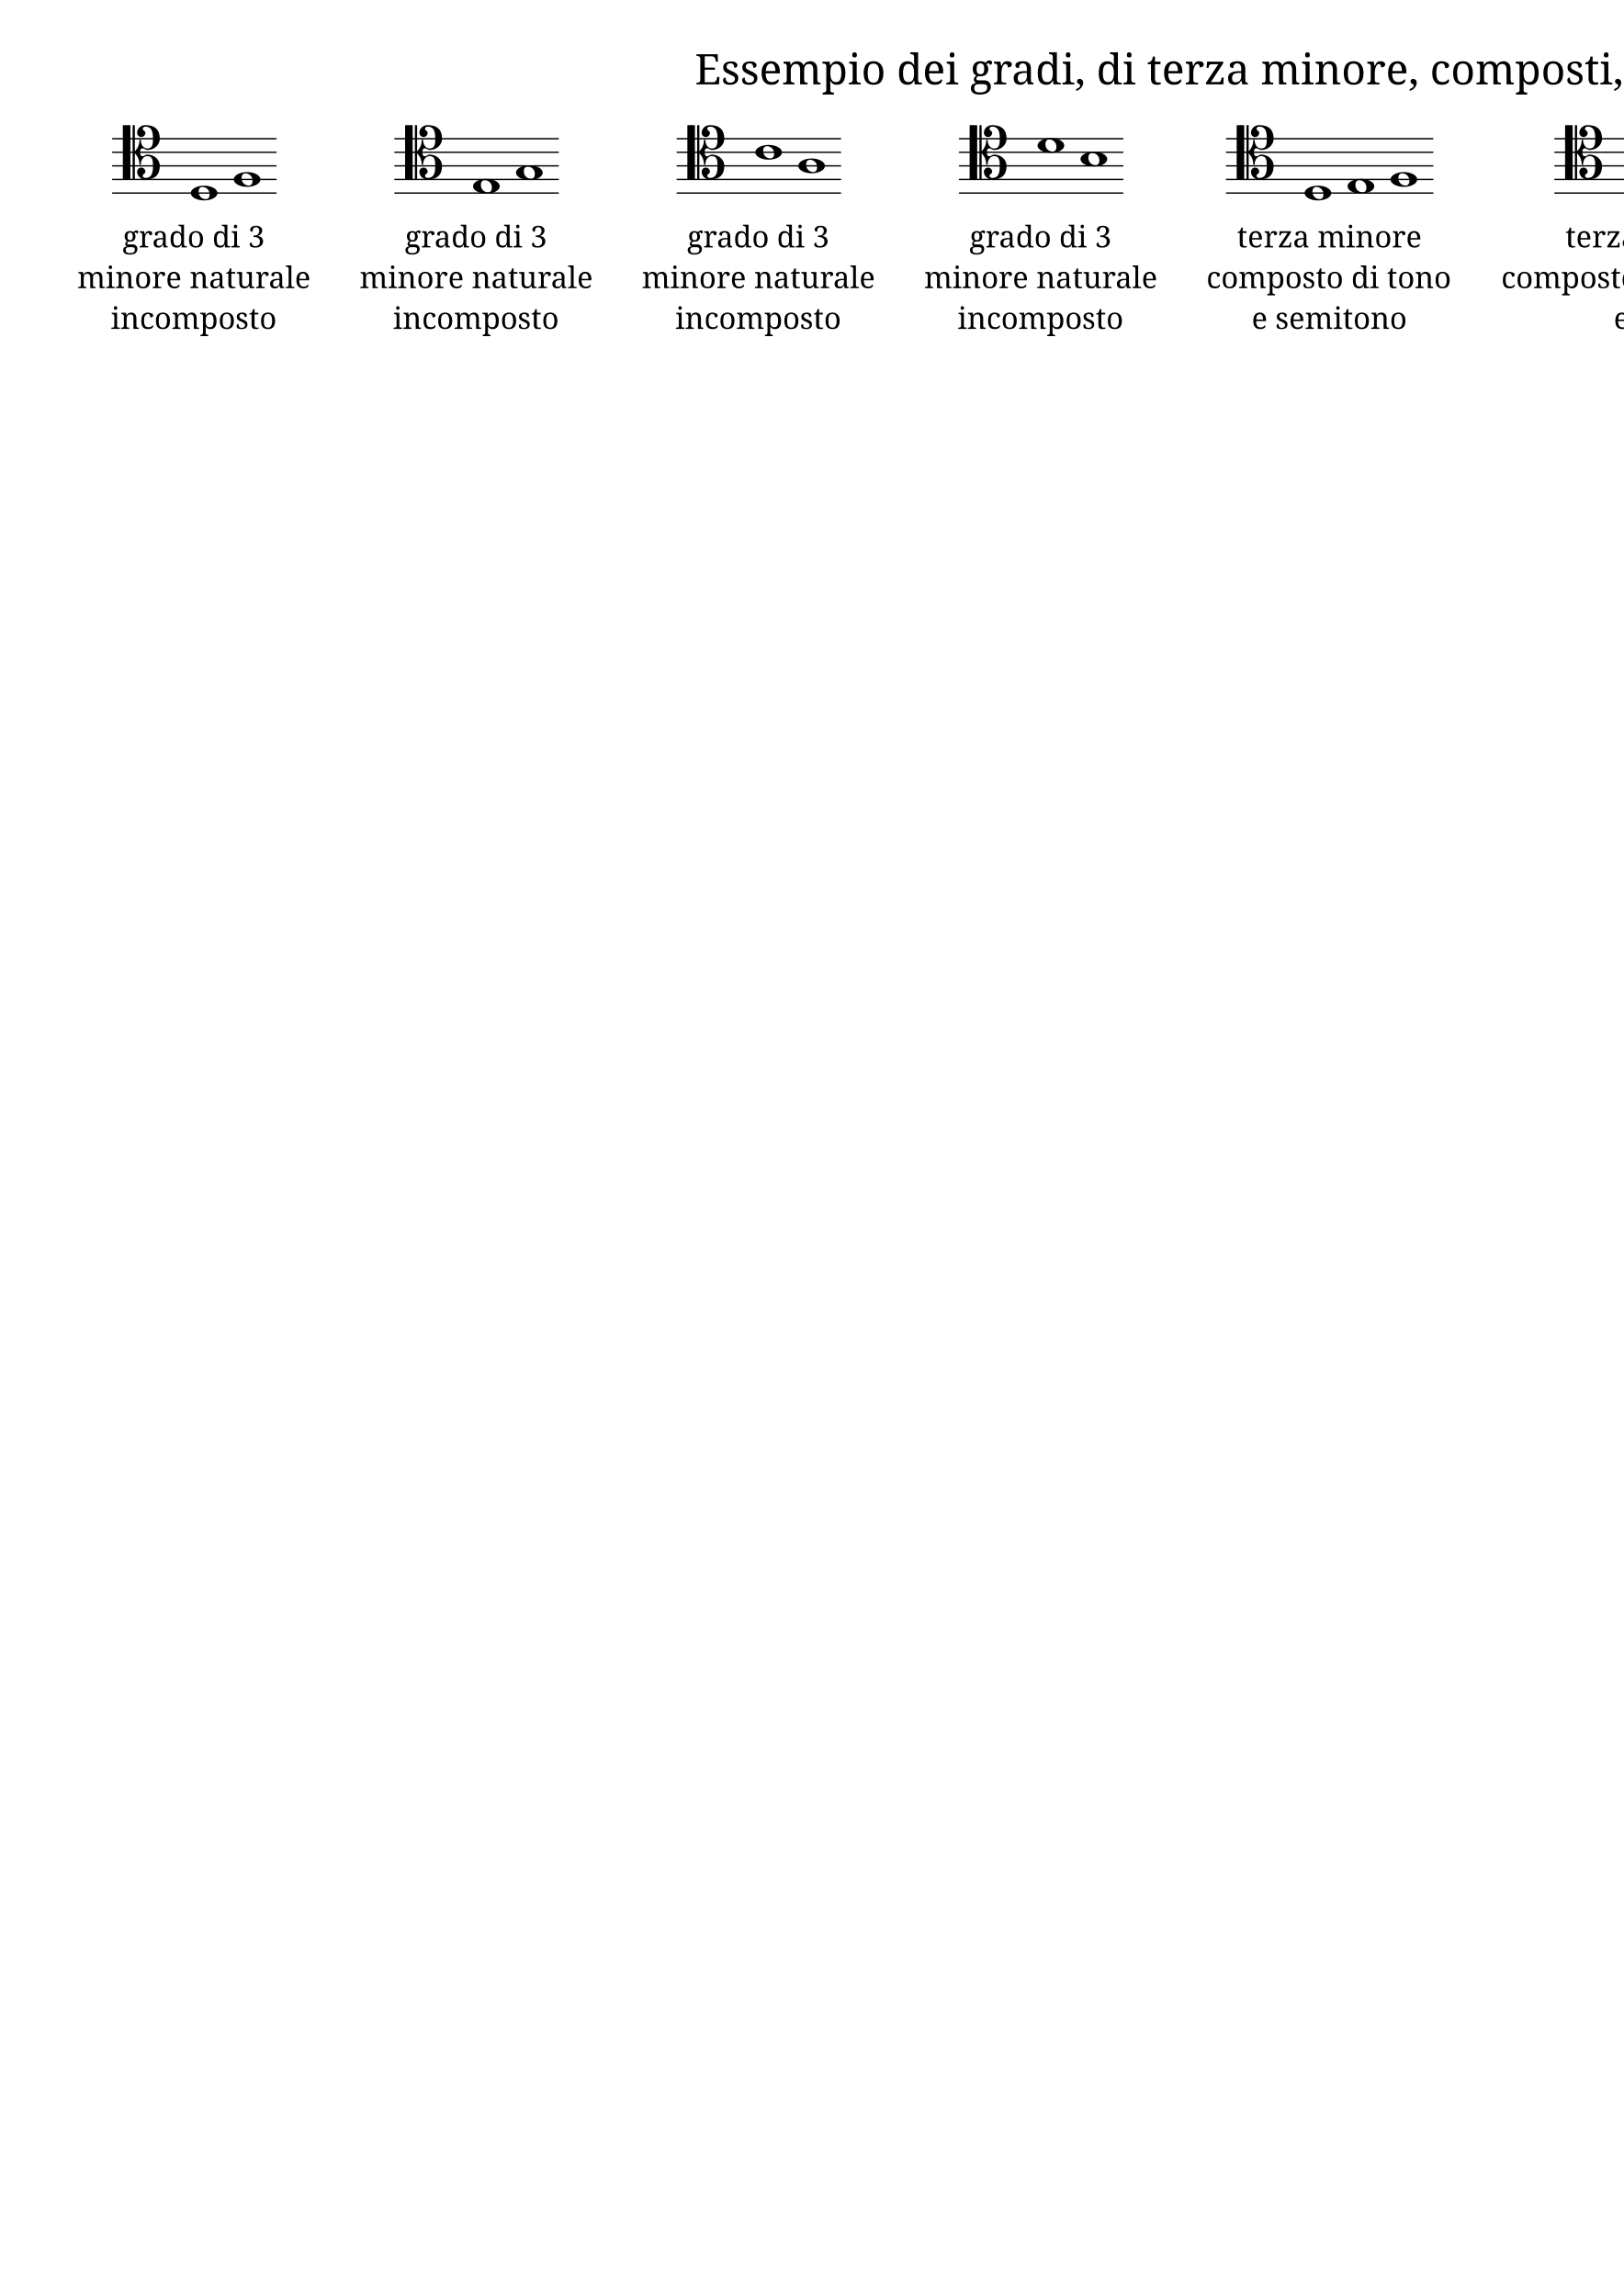
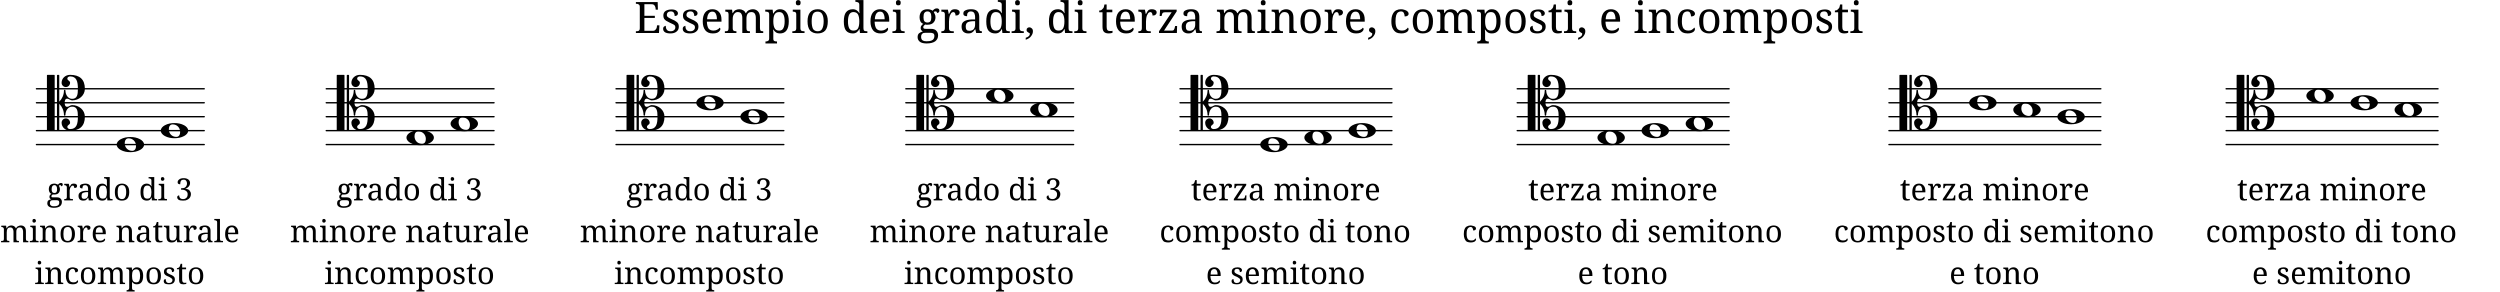
- <svg xmlns="http://www.w3.org/2000/svg" xmlns:xlink="http://www.w3.org/1999/xlink" version="1.2" width="210.00mm" height="297.00mm" viewBox="0 0 119.502 169.009">
+ <svg xmlns="http://www.w3.org/2000/svg" xmlns:xlink="http://www.w3.org/1999/xlink" version="1.2" width="314.88mm" height="36.71mm" viewBox="0 -2.365 179.182 20.893">
  <style type="text/css">

tspan { white-space: pre; }

</style>
-   <g transform="translate(51.1341, 6.21)">
+   <g transform="translate(45.4436, -0)">
    <text font-family="serif" font-size="3.111" text-anchor="start" fill="currentColor">
      <tspan>Essempio dei gradi, di terza minore, composti, e incomposti</tspan>
    </text>
  </g>
-   <g transform="translate(8.2406, 14.21)">
-     <line stroke-linejoin="round" stroke-linecap="round" stroke-width="0.1" stroke="currentColor" x1="0.05" y1="0" x2="12.074" y2="0" />
-   </g>
-   <g transform="translate(8.2406, 13.21)">
-     <line stroke-linejoin="round" stroke-linecap="round" stroke-width="0.1" stroke="currentColor" x1="0.05" y1="0" x2="12.074" y2="0" />
-   </g>
-   <g transform="translate(8.2406, 12.21)">
-     <line stroke-linejoin="round" stroke-linecap="round" stroke-width="0.1" stroke="currentColor" x1="0.05" y1="0" x2="12.074" y2="0" />
-   </g>
-   <g transform="translate(8.2406, 11.21)">
-     <line stroke-linejoin="round" stroke-linecap="round" stroke-width="0.1" stroke="currentColor" x1="0.05" y1="0" x2="12.074" y2="0" />
-   </g>
-   <g transform="translate(8.2406, 10.21)">
+   <g transform="translate(2.55, 8)">
+     <line stroke-linejoin="round" stroke-linecap="round" stroke-width="0.1" stroke="currentColor" x1="0.05" y1="0" x2="12.074" y2="0" />
+   </g>
+   <g transform="translate(2.55, 7)">
+     <line stroke-linejoin="round" stroke-linecap="round" stroke-width="0.1" stroke="currentColor" x1="0.05" y1="0" x2="12.074" y2="0" />
+   </g>
+   <g transform="translate(2.55, 6)">
+     <line stroke-linejoin="round" stroke-linecap="round" stroke-width="0.1" stroke="currentColor" x1="0.05" y1="0" x2="12.074" y2="0" />
+   </g>
+   <g transform="translate(2.55, 5)">
+     <line stroke-linejoin="round" stroke-linecap="round" stroke-width="0.1" stroke="currentColor" x1="0.05" y1="0" x2="12.074" y2="0" />
+   </g>
+   <g transform="translate(2.55, 4)">
    <line stroke-linejoin="round" stroke-linecap="round" stroke-width="0.1" stroke="currentColor" x1="0.05" y1="0" x2="12.074" y2="0" />
  </g>
  <a style="color:inherit;" xlink:href="textedit:///home/johannes/common-lisp/setzkasten/lilypond-export/b1-c26-m1-c.ly:36:16:17">
-     <g transform="translate(17.2026, 13.21)">
-       <path transform="scale(0.004, -0.004)" d="M213 112c-50 0 -69 -43 -69 -88c0 -77 57 -136 134 -136c50 0 69 43 69 88c0 77 -57 136 -134 136zM491 0c0 -43 -34 -75 -72 -96c-53 -29 -114 -40 -174 -40s-120 11 -173 40c-38 21 -72 53 -72 96s34 75 72 96c53 29 113 40 173 40s121 -11 174 -40 c38 -21 72 -53 72 -96z" fill="currentColor" />
-     </g>
-   </a>
-   <g transform="translate(9.0406, 11.21)">
+     <g transform="translate(11.512, 7)">
+       <path transform="scale(0.004, -0.004)" d="M213 112c-50 0 -69 -43 -69 -88c0 -77 57 -136 134 -136c50 0 69 43 69 88c0 77 -57 136 -134 136zM491 0c0 -43 -34 -75 -72 -96c-53 -29 -114 -40 -174 -40s-120 11 -173 40c-38 21 -72 53 -72 96s34 75 72 96c53 29 113 40 173 40s121 -11 174 -40 c38 -21 72 -53 72 -96z" fill="currentColor" />
+     </g>
+   </a>
+   <g transform="translate(3.35, 5)">
    <path transform="scale(0.004, -0.004)" d="M318 0c0 -33 7 -73 45 -73c29 0 57 31 88 31c123 0 229 -89 229 -208c0 -169 -93 -250 -265 -250c-83 0 -152 61 -152 142c0 42 34 77 76 77s76 -35 76 -77c0 -39 -49 -37 -49 -76c0 -23 24 -38 49 -38c116 0 140 90 140 222c0 106 -12 180 -104 180 c-72 0 -119 -71 -119 -149c0 -9 -7 -14 -14 -14s-13 5 -13 14c0 76 -31 147 -84 200v-471c0 -6 -4 -10 -10 -10h-21c-6 0 -10 4 -10 10v980c0 6 4 10 10 10h21c6 0 10 -4 10 -10v-471c53 53 84 124 84 200c0 9 6 14 13 14s14 -5 14 -14c0 -78 47 -149 119 -149 c92 0 104 74 104 180c0 132 -24 222 -140 222c-25 0 -49 -15 -49 -38c0 -39 49 -37 49 -76c0 -42 -34 -77 -76 -77s-76 35 -76 77c0 81 69 142 152 142c172 0 265 -81 265 -250c0 -119 -106 -208 -229 -208c-31 0 -59 31 -88 31c-38 0 -45 -40 -45 -73zM129 -500h-119 c-6 0 -10 4 -10 10v980c0 6 4 10 10 10h119c6 0 10 -4 10 -10v-980c0 -6 -4 -10 -10 -10z" fill="currentColor" />
  </g>
  <a style="color:inherit;" xlink:href="textedit:///home/johannes/common-lisp/setzkasten/lilypond-export/b1-c26-m1-c.ly:35:30:31">
-     <g transform="translate(14.0406, 14.21)">
-       <path transform="scale(0.004, -0.004)" d="M213 112c-50 0 -69 -43 -69 -88c0 -77 57 -136 134 -136c50 0 69 43 69 88c0 77 -57 136 -134 136zM491 0c0 -43 -34 -75 -72 -96c-53 -29 -114 -40 -174 -40s-120 11 -173 40c-38 21 -72 53 -72 96s34 75 72 96c53 29 113 40 173 40s121 -11 174 -40 c38 -21 72 -53 72 -96z" fill="currentColor" />
-     </g>
-   </a>
-   <g transform="translate(9.0195, 18.21)">
+     <g transform="translate(8.35, 8)">
+       <path transform="scale(0.004, -0.004)" d="M213 112c-50 0 -69 -43 -69 -88c0 -77 57 -136 134 -136c50 0 69 43 69 88c0 77 -57 136 -134 136zM491 0c0 -43 -34 -75 -72 -96c-53 -29 -114 -40 -174 -40s-120 11 -173 40c-38 21 -72 53 -72 96s34 75 72 96c53 29 113 40 173 40s121 -11 174 -40 c38 -21 72 -53 72 -96z" fill="currentColor" />
+     </g>
+   </a>
+   <g transform="translate(3.329, 12)">
    <text font-family="serif" font-size="2.2" text-anchor="start" fill="currentColor">
      <tspan>grado di 3</tspan>
    </text>
  </g>
-   <g transform="translate(5.6906, 21.21)">
+   <g transform="translate(0, 15)">
    <text font-family="serif" font-size="2.2" text-anchor="start" fill="currentColor">
      <tspan>minore naturale</tspan>
    </text>
  </g>
-   <g transform="translate(8.1489, 24.21)">
+   <g transform="translate(2.4583, 18)">
    <text font-family="serif" font-size="2.2" text-anchor="start" fill="currentColor">
      <tspan>incomposto</tspan>
    </text>
  </g>
-   <g transform="translate(29.0147, 14.21)">
-     <line stroke-linejoin="round" stroke-linecap="round" stroke-width="0.1" stroke="currentColor" x1="0.05" y1="0" x2="12.074" y2="0" />
-   </g>
-   <g transform="translate(29.0147, 13.21)">
-     <line stroke-linejoin="round" stroke-linecap="round" stroke-width="0.1" stroke="currentColor" x1="0.05" y1="0" x2="12.074" y2="0" />
-   </g>
-   <g transform="translate(29.0147, 12.21)">
-     <line stroke-linejoin="round" stroke-linecap="round" stroke-width="0.1" stroke="currentColor" x1="0.05" y1="0" x2="12.074" y2="0" />
-   </g>
-   <g transform="translate(29.0147, 11.21)">
-     <line stroke-linejoin="round" stroke-linecap="round" stroke-width="0.1" stroke="currentColor" x1="0.05" y1="0" x2="12.074" y2="0" />
-   </g>
-   <g transform="translate(29.0147, 10.21)">
+   <g transform="translate(23.3241, 8)">
+     <line stroke-linejoin="round" stroke-linecap="round" stroke-width="0.1" stroke="currentColor" x1="0.05" y1="0" x2="12.074" y2="0" />
+   </g>
+   <g transform="translate(23.3241, 7)">
+     <line stroke-linejoin="round" stroke-linecap="round" stroke-width="0.1" stroke="currentColor" x1="0.05" y1="0" x2="12.074" y2="0" />
+   </g>
+   <g transform="translate(23.3241, 6)">
+     <line stroke-linejoin="round" stroke-linecap="round" stroke-width="0.1" stroke="currentColor" x1="0.05" y1="0" x2="12.074" y2="0" />
+   </g>
+   <g transform="translate(23.3241, 5)">
+     <line stroke-linejoin="round" stroke-linecap="round" stroke-width="0.1" stroke="currentColor" x1="0.05" y1="0" x2="12.074" y2="0" />
+   </g>
+   <g transform="translate(23.3241, 4)">
    <line stroke-linejoin="round" stroke-linecap="round" stroke-width="0.1" stroke="currentColor" x1="0.05" y1="0" x2="12.074" y2="0" />
  </g>
  <a style="color:inherit;" xlink:href="textedit:///home/johannes/common-lisp/setzkasten/lilypond-export/b1-c26-m1-c.ly:72:16:17">
-     <g transform="translate(37.9767, 12.71)">
-       <path transform="scale(0.004, -0.004)" d="M213 112c-50 0 -69 -43 -69 -88c0 -77 57 -136 134 -136c50 0 69 43 69 88c0 77 -57 136 -134 136zM491 0c0 -43 -34 -75 -72 -96c-53 -29 -114 -40 -174 -40s-120 11 -173 40c-38 21 -72 53 -72 96s34 75 72 96c53 29 113 40 173 40s121 -11 174 -40 c38 -21 72 -53 72 -96z" fill="currentColor" />
-     </g>
-   </a>
-   <g transform="translate(29.8147, 11.21)">
+     <g transform="translate(32.2861, 6.5)">
+       <path transform="scale(0.004, -0.004)" d="M213 112c-50 0 -69 -43 -69 -88c0 -77 57 -136 134 -136c50 0 69 43 69 88c0 77 -57 136 -134 136zM491 0c0 -43 -34 -75 -72 -96c-53 -29 -114 -40 -174 -40s-120 11 -173 40c-38 21 -72 53 -72 96s34 75 72 96c53 29 113 40 173 40s121 -11 174 -40 c38 -21 72 -53 72 -96z" fill="currentColor" />
+     </g>
+   </a>
+   <g transform="translate(24.1241, 5)">
    <path transform="scale(0.004, -0.004)" d="M318 0c0 -33 7 -73 45 -73c29 0 57 31 88 31c123 0 229 -89 229 -208c0 -169 -93 -250 -265 -250c-83 0 -152 61 -152 142c0 42 34 77 76 77s76 -35 76 -77c0 -39 -49 -37 -49 -76c0 -23 24 -38 49 -38c116 0 140 90 140 222c0 106 -12 180 -104 180 c-72 0 -119 -71 -119 -149c0 -9 -7 -14 -14 -14s-13 5 -13 14c0 76 -31 147 -84 200v-471c0 -6 -4 -10 -10 -10h-21c-6 0 -10 4 -10 10v980c0 6 4 10 10 10h21c6 0 10 -4 10 -10v-471c53 53 84 124 84 200c0 9 6 14 13 14s14 -5 14 -14c0 -78 47 -149 119 -149 c92 0 104 74 104 180c0 132 -24 222 -140 222c-25 0 -49 -15 -49 -38c0 -39 49 -37 49 -76c0 -42 -34 -77 -76 -77s-76 35 -76 77c0 81 69 142 152 142c172 0 265 -81 265 -250c0 -119 -106 -208 -229 -208c-31 0 -59 31 -88 31c-38 0 -45 -40 -45 -73zM129 -500h-119 c-6 0 -10 4 -10 10v980c0 6 4 10 10 10h119c6 0 10 -4 10 -10v-980c0 -6 -4 -10 -10 -10z" fill="currentColor" />
  </g>
  <a style="color:inherit;" xlink:href="textedit:///home/johannes/common-lisp/setzkasten/lilypond-export/b1-c26-m1-c.ly:71:30:31">
-     <g transform="translate(34.8147, 13.71)">
-       <path transform="scale(0.004, -0.004)" d="M213 112c-50 0 -69 -43 -69 -88c0 -77 57 -136 134 -136c50 0 69 43 69 88c0 77 -57 136 -134 136zM491 0c0 -43 -34 -75 -72 -96c-53 -29 -114 -40 -174 -40s-120 11 -173 40c-38 21 -72 53 -72 96s34 75 72 96c53 29 113 40 173 40s121 -11 174 -40 c38 -21 72 -53 72 -96z" fill="currentColor" />
-     </g>
-   </a>
-   <g transform="translate(29.7936, 18.21)">
+     <g transform="translate(29.1241, 7.5)">
+       <path transform="scale(0.004, -0.004)" d="M213 112c-50 0 -69 -43 -69 -88c0 -77 57 -136 134 -136c50 0 69 43 69 88c0 77 -57 136 -134 136zM491 0c0 -43 -34 -75 -72 -96c-53 -29 -114 -40 -174 -40s-120 11 -173 40c-38 21 -72 53 -72 96s34 75 72 96c53 29 113 40 173 40s121 -11 174 -40 c38 -21 72 -53 72 -96z" fill="currentColor" />
+     </g>
+   </a>
+   <g transform="translate(24.1031, 12)">
    <text font-family="serif" font-size="2.2" text-anchor="start" fill="currentColor">
      <tspan>grado di 3</tspan>
    </text>
  </g>
-   <g transform="translate(26.4646, 21.21)">
+   <g transform="translate(20.7741, 15)">
    <text font-family="serif" font-size="2.2" text-anchor="start" fill="currentColor">
      <tspan>minore naturale</tspan>
    </text>
  </g>
-   <g transform="translate(28.923, 24.21)">
+   <g transform="translate(23.2324, 18)">
    <text font-family="serif" font-size="2.2" text-anchor="start" fill="currentColor">
      <tspan>incomposto</tspan>
    </text>
  </g>
-   <g transform="translate(49.7888, 14.21)">
-     <line stroke-linejoin="round" stroke-linecap="round" stroke-width="0.1" stroke="currentColor" x1="0.05" y1="0" x2="12.074" y2="0" />
-   </g>
-   <g transform="translate(49.7888, 13.21)">
-     <line stroke-linejoin="round" stroke-linecap="round" stroke-width="0.1" stroke="currentColor" x1="0.05" y1="0" x2="12.074" y2="0" />
-   </g>
-   <g transform="translate(49.7888, 12.21)">
-     <line stroke-linejoin="round" stroke-linecap="round" stroke-width="0.1" stroke="currentColor" x1="0.05" y1="0" x2="12.074" y2="0" />
-   </g>
-   <g transform="translate(49.7888, 11.21)">
-     <line stroke-linejoin="round" stroke-linecap="round" stroke-width="0.1" stroke="currentColor" x1="0.05" y1="0" x2="12.074" y2="0" />
-   </g>
-   <g transform="translate(49.7888, 10.21)">
+   <g transform="translate(44.0982, 8)">
+     <line stroke-linejoin="round" stroke-linecap="round" stroke-width="0.1" stroke="currentColor" x1="0.05" y1="0" x2="12.074" y2="0" />
+   </g>
+   <g transform="translate(44.0982, 7)">
+     <line stroke-linejoin="round" stroke-linecap="round" stroke-width="0.1" stroke="currentColor" x1="0.05" y1="0" x2="12.074" y2="0" />
+   </g>
+   <g transform="translate(44.0982, 6)">
+     <line stroke-linejoin="round" stroke-linecap="round" stroke-width="0.1" stroke="currentColor" x1="0.05" y1="0" x2="12.074" y2="0" />
+   </g>
+   <g transform="translate(44.0982, 5)">
+     <line stroke-linejoin="round" stroke-linecap="round" stroke-width="0.1" stroke="currentColor" x1="0.05" y1="0" x2="12.074" y2="0" />
+   </g>
+   <g transform="translate(44.0982, 4)">
    <line stroke-linejoin="round" stroke-linecap="round" stroke-width="0.1" stroke="currentColor" x1="0.05" y1="0" x2="12.074" y2="0" />
  </g>
  <a style="color:inherit;" xlink:href="textedit:///home/johannes/common-lisp/setzkasten/lilypond-export/b1-c26-m1-c.ly:108:16:17">
-     <g transform="translate(58.7508, 12.21)">
-       <path transform="scale(0.004, -0.004)" d="M213 112c-50 0 -69 -43 -69 -88c0 -77 57 -136 134 -136c50 0 69 43 69 88c0 77 -57 136 -134 136zM491 0c0 -43 -34 -75 -72 -96c-53 -29 -114 -40 -174 -40s-120 11 -173 40c-38 21 -72 53 -72 96s34 75 72 96c53 29 113 40 173 40s121 -11 174 -40 c38 -21 72 -53 72 -96z" fill="currentColor" />
-     </g>
-   </a>
-   <g transform="translate(50.5888, 11.21)">
+     <g transform="translate(53.0602, 6)">
+       <path transform="scale(0.004, -0.004)" d="M213 112c-50 0 -69 -43 -69 -88c0 -77 57 -136 134 -136c50 0 69 43 69 88c0 77 -57 136 -134 136zM491 0c0 -43 -34 -75 -72 -96c-53 -29 -114 -40 -174 -40s-120 11 -173 40c-38 21 -72 53 -72 96s34 75 72 96c53 29 113 40 173 40s121 -11 174 -40 c38 -21 72 -53 72 -96z" fill="currentColor" />
+     </g>
+   </a>
+   <g transform="translate(44.8982, 5)">
    <path transform="scale(0.004, -0.004)" d="M318 0c0 -33 7 -73 45 -73c29 0 57 31 88 31c123 0 229 -89 229 -208c0 -169 -93 -250 -265 -250c-83 0 -152 61 -152 142c0 42 34 77 76 77s76 -35 76 -77c0 -39 -49 -37 -49 -76c0 -23 24 -38 49 -38c116 0 140 90 140 222c0 106 -12 180 -104 180 c-72 0 -119 -71 -119 -149c0 -9 -7 -14 -14 -14s-13 5 -13 14c0 76 -31 147 -84 200v-471c0 -6 -4 -10 -10 -10h-21c-6 0 -10 4 -10 10v980c0 6 4 10 10 10h21c6 0 10 -4 10 -10v-471c53 53 84 124 84 200c0 9 6 14 13 14s14 -5 14 -14c0 -78 47 -149 119 -149 c92 0 104 74 104 180c0 132 -24 222 -140 222c-25 0 -49 -15 -49 -38c0 -39 49 -37 49 -76c0 -42 -34 -77 -76 -77s-76 35 -76 77c0 81 69 142 152 142c172 0 265 -81 265 -250c0 -119 -106 -208 -229 -208c-31 0 -59 31 -88 31c-38 0 -45 -40 -45 -73zM129 -500h-119 c-6 0 -10 4 -10 10v980c0 6 4 10 10 10h119c6 0 10 -4 10 -10v-980c0 -6 -4 -10 -10 -10z" fill="currentColor" />
  </g>
  <a style="color:inherit;" xlink:href="textedit:///home/johannes/common-lisp/setzkasten/lilypond-export/b1-c26-m1-c.ly:107:30:31">
-     <g transform="translate(55.5888, 11.21)">
-       <path transform="scale(0.004, -0.004)" d="M213 112c-50 0 -69 -43 -69 -88c0 -77 57 -136 134 -136c50 0 69 43 69 88c0 77 -57 136 -134 136zM491 0c0 -43 -34 -75 -72 -96c-53 -29 -114 -40 -174 -40s-120 11 -173 40c-38 21 -72 53 -72 96s34 75 72 96c53 29 113 40 173 40s121 -11 174 -40 c38 -21 72 -53 72 -96z" fill="currentColor" />
-     </g>
-   </a>
-   <g transform="translate(50.5677, 18.21)">
+     <g transform="translate(49.8982, 5)">
+       <path transform="scale(0.004, -0.004)" d="M213 112c-50 0 -69 -43 -69 -88c0 -77 57 -136 134 -136c50 0 69 43 69 88c0 77 -57 136 -134 136zM491 0c0 -43 -34 -75 -72 -96c-53 -29 -114 -40 -174 -40s-120 11 -173 40c-38 21 -72 53 -72 96s34 75 72 96c53 29 113 40 173 40s121 -11 174 -40 c38 -21 72 -53 72 -96z" fill="currentColor" />
+     </g>
+   </a>
+   <g transform="translate(44.8771, 12)">
    <text font-family="serif" font-size="2.2" text-anchor="start" fill="currentColor">
      <tspan>grado di 3</tspan>
    </text>
  </g>
-   <g transform="translate(47.2387, 21.21)">
+   <g transform="translate(41.5482, 15)">
    <text font-family="serif" font-size="2.2" text-anchor="start" fill="currentColor">
      <tspan>minore naturale</tspan>
    </text>
  </g>
-   <g transform="translate(49.697, 24.21)">
+   <g transform="translate(44.0065, 18)">
    <text font-family="serif" font-size="2.2" text-anchor="start" fill="currentColor">
      <tspan>incomposto</tspan>
    </text>
  </g>
-   <g transform="translate(70.5628, 14.21)">
-     <line stroke-linejoin="round" stroke-linecap="round" stroke-width="0.1" stroke="currentColor" x1="0.05" y1="0" x2="12.074" y2="0" />
-   </g>
-   <g transform="translate(70.5628, 13.21)">
-     <line stroke-linejoin="round" stroke-linecap="round" stroke-width="0.1" stroke="currentColor" x1="0.05" y1="0" x2="12.074" y2="0" />
-   </g>
-   <g transform="translate(70.5628, 12.21)">
-     <line stroke-linejoin="round" stroke-linecap="round" stroke-width="0.1" stroke="currentColor" x1="0.05" y1="0" x2="12.074" y2="0" />
-   </g>
-   <g transform="translate(70.5628, 11.21)">
-     <line stroke-linejoin="round" stroke-linecap="round" stroke-width="0.1" stroke="currentColor" x1="0.05" y1="0" x2="12.074" y2="0" />
-   </g>
-   <g transform="translate(70.5628, 10.21)">
+   <g transform="translate(64.8723, 8)">
+     <line stroke-linejoin="round" stroke-linecap="round" stroke-width="0.1" stroke="currentColor" x1="0.05" y1="0" x2="12.074" y2="0" />
+   </g>
+   <g transform="translate(64.8723, 7)">
+     <line stroke-linejoin="round" stroke-linecap="round" stroke-width="0.1" stroke="currentColor" x1="0.05" y1="0" x2="12.074" y2="0" />
+   </g>
+   <g transform="translate(64.8723, 6)">
+     <line stroke-linejoin="round" stroke-linecap="round" stroke-width="0.1" stroke="currentColor" x1="0.05" y1="0" x2="12.074" y2="0" />
+   </g>
+   <g transform="translate(64.8723, 5)">
+     <line stroke-linejoin="round" stroke-linecap="round" stroke-width="0.1" stroke="currentColor" x1="0.05" y1="0" x2="12.074" y2="0" />
+   </g>
+   <g transform="translate(64.8723, 4)">
    <line stroke-linejoin="round" stroke-linecap="round" stroke-width="0.1" stroke="currentColor" x1="0.05" y1="0" x2="12.074" y2="0" />
  </g>
  <a style="color:inherit;" xlink:href="textedit:///home/johannes/common-lisp/setzkasten/lilypond-export/b1-c26-m1-c.ly:144:16:17">
-     <g transform="translate(79.5248, 11.71)">
-       <path transform="scale(0.004, -0.004)" d="M213 112c-50 0 -69 -43 -69 -88c0 -77 57 -136 134 -136c50 0 69 43 69 88c0 77 -57 136 -134 136zM491 0c0 -43 -34 -75 -72 -96c-53 -29 -114 -40 -174 -40s-120 11 -173 40c-38 21 -72 53 -72 96s34 75 72 96c53 29 113 40 173 40s121 -11 174 -40 c38 -21 72 -53 72 -96z" fill="currentColor" />
-     </g>
-   </a>
-   <g transform="translate(71.3628, 11.21)">
+     <g transform="translate(73.8343, 5.5)">
+       <path transform="scale(0.004, -0.004)" d="M213 112c-50 0 -69 -43 -69 -88c0 -77 57 -136 134 -136c50 0 69 43 69 88c0 77 -57 136 -134 136zM491 0c0 -43 -34 -75 -72 -96c-53 -29 -114 -40 -174 -40s-120 11 -173 40c-38 21 -72 53 -72 96s34 75 72 96c53 29 113 40 173 40s121 -11 174 -40 c38 -21 72 -53 72 -96z" fill="currentColor" />
+     </g>
+   </a>
+   <g transform="translate(65.6723, 5)">
    <path transform="scale(0.004, -0.004)" d="M318 0c0 -33 7 -73 45 -73c29 0 57 31 88 31c123 0 229 -89 229 -208c0 -169 -93 -250 -265 -250c-83 0 -152 61 -152 142c0 42 34 77 76 77s76 -35 76 -77c0 -39 -49 -37 -49 -76c0 -23 24 -38 49 -38c116 0 140 90 140 222c0 106 -12 180 -104 180 c-72 0 -119 -71 -119 -149c0 -9 -7 -14 -14 -14s-13 5 -13 14c0 76 -31 147 -84 200v-471c0 -6 -4 -10 -10 -10h-21c-6 0 -10 4 -10 10v980c0 6 4 10 10 10h21c6 0 10 -4 10 -10v-471c53 53 84 124 84 200c0 9 6 14 13 14s14 -5 14 -14c0 -78 47 -149 119 -149 c92 0 104 74 104 180c0 132 -24 222 -140 222c-25 0 -49 -15 -49 -38c0 -39 49 -37 49 -76c0 -42 -34 -77 -76 -77s-76 35 -76 77c0 81 69 142 152 142c172 0 265 -81 265 -250c0 -119 -106 -208 -229 -208c-31 0 -59 31 -88 31c-38 0 -45 -40 -45 -73zM129 -500h-119 c-6 0 -10 4 -10 10v980c0 6 4 10 10 10h119c6 0 10 -4 10 -10v-980c0 -6 -4 -10 -10 -10z" fill="currentColor" />
  </g>
  <a style="color:inherit;" xlink:href="textedit:///home/johannes/common-lisp/setzkasten/lilypond-export/b1-c26-m1-c.ly:143:30:31">
-     <g transform="translate(76.3628, 10.71)">
-       <path transform="scale(0.004, -0.004)" d="M213 112c-50 0 -69 -43 -69 -88c0 -77 57 -136 134 -136c50 0 69 43 69 88c0 77 -57 136 -134 136zM491 0c0 -43 -34 -75 -72 -96c-53 -29 -114 -40 -174 -40s-120 11 -173 40c-38 21 -72 53 -72 96s34 75 72 96c53 29 113 40 173 40s121 -11 174 -40 c38 -21 72 -53 72 -96z" fill="currentColor" />
-     </g>
-   </a>
-   <g transform="translate(71.3418, 18.21)">
+     <g transform="translate(70.6723, 4.5)">
+       <path transform="scale(0.004, -0.004)" d="M213 112c-50 0 -69 -43 -69 -88c0 -77 57 -136 134 -136c50 0 69 43 69 88c0 77 -57 136 -134 136zM491 0c0 -43 -34 -75 -72 -96c-53 -29 -114 -40 -174 -40s-120 11 -173 40c-38 21 -72 53 -72 96s34 75 72 96c53 29 113 40 173 40s121 -11 174 -40 c38 -21 72 -53 72 -96z" fill="currentColor" />
+     </g>
+   </a>
+   <g transform="translate(65.6512, 12)">
    <text font-family="serif" font-size="2.2" text-anchor="start" fill="currentColor">
      <tspan>grado di 3</tspan>
    </text>
  </g>
-   <g transform="translate(68.0128, 21.21)">
+   <g transform="translate(62.3223, 15)">
    <text font-family="serif" font-size="2.2" text-anchor="start" fill="currentColor">
      <tspan>minore naturale</tspan>
    </text>
  </g>
-   <g transform="translate(70.4711, 24.21)">
+   <g transform="translate(64.7806, 18)">
    <text font-family="serif" font-size="2.2" text-anchor="start" fill="currentColor">
      <tspan>incomposto</tspan>
    </text>
  </g>
-   <g transform="translate(90.2169, 14.21)">
-     <line stroke-linejoin="round" stroke-linecap="round" stroke-width="0.1" stroke="currentColor" x1="0.05" y1="0" x2="15.236" y2="0" />
-   </g>
-   <g transform="translate(90.2169, 13.21)">
-     <line stroke-linejoin="round" stroke-linecap="round" stroke-width="0.1" stroke="currentColor" x1="0.05" y1="0" x2="15.236" y2="0" />
-   </g>
-   <g transform="translate(90.2169, 12.21)">
-     <line stroke-linejoin="round" stroke-linecap="round" stroke-width="0.1" stroke="currentColor" x1="0.05" y1="0" x2="15.236" y2="0" />
-   </g>
-   <g transform="translate(90.2169, 11.21)">
-     <line stroke-linejoin="round" stroke-linecap="round" stroke-width="0.1" stroke="currentColor" x1="0.05" y1="0" x2="15.236" y2="0" />
-   </g>
-   <g transform="translate(90.2169, 10.21)">
+   <g transform="translate(84.5263, 8)">
+     <line stroke-linejoin="round" stroke-linecap="round" stroke-width="0.1" stroke="currentColor" x1="0.05" y1="0" x2="15.236" y2="0" />
+   </g>
+   <g transform="translate(84.5263, 7)">
+     <line stroke-linejoin="round" stroke-linecap="round" stroke-width="0.1" stroke="currentColor" x1="0.05" y1="0" x2="15.236" y2="0" />
+   </g>
+   <g transform="translate(84.5263, 6)">
+     <line stroke-linejoin="round" stroke-linecap="round" stroke-width="0.1" stroke="currentColor" x1="0.05" y1="0" x2="15.236" y2="0" />
+   </g>
+   <g transform="translate(84.5263, 5)">
+     <line stroke-linejoin="round" stroke-linecap="round" stroke-width="0.1" stroke="currentColor" x1="0.05" y1="0" x2="15.236" y2="0" />
+   </g>
+   <g transform="translate(84.5263, 4)">
    <line stroke-linejoin="round" stroke-linecap="round" stroke-width="0.1" stroke="currentColor" x1="0.05" y1="0" x2="15.236" y2="0" />
  </g>
  <a style="color:inherit;" xlink:href="textedit:///home/johannes/common-lisp/setzkasten/lilypond-export/b1-c26-m1-c.ly:181:16:17">
-     <g transform="translate(102.3409, 13.21)">
+     <g transform="translate(96.6503, 7)">
      <path transform="scale(0.004, -0.004)" d="M213 112c-50 0 -69 -43 -69 -88c0 -77 57 -136 134 -136c50 0 69 43 69 88c0 77 -57 136 -134 136zM491 0c0 -43 -34 -75 -72 -96c-53 -29 -114 -40 -174 -40s-120 11 -173 40c-38 21 -72 53 -72 96s34 75 72 96c53 29 113 40 173 40s121 -11 174 -40 c38 -21 72 -53 72 -96z" fill="currentColor" />
    </g>
  </a>
  <a style="color:inherit;" xlink:href="textedit:///home/johannes/common-lisp/setzkasten/lilypond-export/b1-c26-m1-c.ly:180:16:17">
-     <g transform="translate(99.1789, 13.71)">
-       <path transform="scale(0.004, -0.004)" d="M213 112c-50 0 -69 -43 -69 -88c0 -77 57 -136 134 -136c50 0 69 43 69 88c0 77 -57 136 -134 136zM491 0c0 -43 -34 -75 -72 -96c-53 -29 -114 -40 -174 -40s-120 11 -173 40c-38 21 -72 53 -72 96s34 75 72 96c53 29 113 40 173 40s121 -11 174 -40 c38 -21 72 -53 72 -96z" fill="currentColor" />
-     </g>
-   </a>
-   <g transform="translate(91.0169, 11.21)">
+     <g transform="translate(93.4883, 7.5)">
+       <path transform="scale(0.004, -0.004)" d="M213 112c-50 0 -69 -43 -69 -88c0 -77 57 -136 134 -136c50 0 69 43 69 88c0 77 -57 136 -134 136zM491 0c0 -43 -34 -75 -72 -96c-53 -29 -114 -40 -174 -40s-120 11 -173 40c-38 21 -72 53 -72 96s34 75 72 96c53 29 113 40 173 40s121 -11 174 -40 c38 -21 72 -53 72 -96z" fill="currentColor" />
+     </g>
+   </a>
+   <g transform="translate(85.3263, 5)">
    <path transform="scale(0.004, -0.004)" d="M318 0c0 -33 7 -73 45 -73c29 0 57 31 88 31c123 0 229 -89 229 -208c0 -169 -93 -250 -265 -250c-83 0 -152 61 -152 142c0 42 34 77 76 77s76 -35 76 -77c0 -39 -49 -37 -49 -76c0 -23 24 -38 49 -38c116 0 140 90 140 222c0 106 -12 180 -104 180 c-72 0 -119 -71 -119 -149c0 -9 -7 -14 -14 -14s-13 5 -13 14c0 76 -31 147 -84 200v-471c0 -6 -4 -10 -10 -10h-21c-6 0 -10 4 -10 10v980c0 6 4 10 10 10h21c6 0 10 -4 10 -10v-471c53 53 84 124 84 200c0 9 6 14 13 14s14 -5 14 -14c0 -78 47 -149 119 -149 c92 0 104 74 104 180c0 132 -24 222 -140 222c-25 0 -49 -15 -49 -38c0 -39 49 -37 49 -76c0 -42 -34 -77 -76 -77s-76 35 -76 77c0 81 69 142 152 142c172 0 265 -81 265 -250c0 -119 -106 -208 -229 -208c-31 0 -59 31 -88 31c-38 0 -45 -40 -45 -73zM129 -500h-119 c-6 0 -10 4 -10 10v980c0 6 4 10 10 10h119c6 0 10 -4 10 -10v-980c0 -6 -4 -10 -10 -10z" fill="currentColor" />
  </g>
  <a style="color:inherit;" xlink:href="textedit:///home/johannes/common-lisp/setzkasten/lilypond-export/b1-c26-m1-c.ly:179:30:31">
-     <g transform="translate(96.0169, 14.21)">
-       <path transform="scale(0.004, -0.004)" d="M213 112c-50 0 -69 -43 -69 -88c0 -77 57 -136 134 -136c50 0 69 43 69 88c0 77 -57 136 -134 136zM491 0c0 -43 -34 -75 -72 -96c-53 -29 -114 -40 -174 -40s-120 11 -173 40c-38 21 -72 53 -72 96s34 75 72 96c53 29 113 40 173 40s121 -11 174 -40 c38 -21 72 -53 72 -96z" fill="currentColor" />
-     </g>
-   </a>
-   <g transform="translate(91.0403, 18.21)">
+     <g transform="translate(90.3263, 8)">
+       <path transform="scale(0.004, -0.004)" d="M213 112c-50 0 -69 -43 -69 -88c0 -77 57 -136 134 -136c50 0 69 43 69 88c0 77 -57 136 -134 136zM491 0c0 -43 -34 -75 -72 -96c-53 -29 -114 -40 -174 -40s-120 11 -173 40c-38 21 -72 53 -72 96s34 75 72 96c53 29 113 40 173 40s121 -11 174 -40 c38 -21 72 -53 72 -96z" fill="currentColor" />
+     </g>
+   </a>
+   <g transform="translate(85.3498, 12)">
    <text font-family="serif" font-size="2.2" text-anchor="start" fill="currentColor">
      <tspan>terza minore</tspan>
    </text>
  </g>
-   <g transform="translate(88.7869, 21.21)">
+   <g transform="translate(83.0963, 15)">
    <text font-family="serif" font-size="2.2" text-anchor="start" fill="currentColor">
      <tspan>composto di tono</tspan>
    </text>
  </g>
-   <g transform="translate(92.1159, 24.21)">
+   <g transform="translate(86.4253, 18)">
    <text font-family="serif" font-size="2.2" text-anchor="start" fill="currentColor">
      <tspan>e semitono</tspan>
    </text>
  </g>
-   <g transform="translate(114.3882, 14.21)">
-     <line stroke-linejoin="round" stroke-linecap="round" stroke-width="0.1" stroke="currentColor" x1="0.05" y1="0" x2="15.236" y2="0" />
-   </g>
-   <g transform="translate(114.3882, 13.21)">
-     <line stroke-linejoin="round" stroke-linecap="round" stroke-width="0.1" stroke="currentColor" x1="0.05" y1="0" x2="15.236" y2="0" />
-   </g>
-   <g transform="translate(114.3882, 12.21)">
-     <line stroke-linejoin="round" stroke-linecap="round" stroke-width="0.1" stroke="currentColor" x1="0.05" y1="0" x2="15.236" y2="0" />
-   </g>
-   <g transform="translate(114.3882, 11.21)">
-     <line stroke-linejoin="round" stroke-linecap="round" stroke-width="0.1" stroke="currentColor" x1="0.05" y1="0" x2="15.236" y2="0" />
-   </g>
-   <g transform="translate(114.3882, 10.21)">
+   <g transform="translate(108.6976, 8)">
+     <line stroke-linejoin="round" stroke-linecap="round" stroke-width="0.1" stroke="currentColor" x1="0.05" y1="0" x2="15.236" y2="0" />
+   </g>
+   <g transform="translate(108.6976, 7)">
+     <line stroke-linejoin="round" stroke-linecap="round" stroke-width="0.1" stroke="currentColor" x1="0.05" y1="0" x2="15.236" y2="0" />
+   </g>
+   <g transform="translate(108.6976, 6)">
+     <line stroke-linejoin="round" stroke-linecap="round" stroke-width="0.1" stroke="currentColor" x1="0.05" y1="0" x2="15.236" y2="0" />
+   </g>
+   <g transform="translate(108.6976, 5)">
+     <line stroke-linejoin="round" stroke-linecap="round" stroke-width="0.1" stroke="currentColor" x1="0.05" y1="0" x2="15.236" y2="0" />
+   </g>
+   <g transform="translate(108.6976, 4)">
    <line stroke-linejoin="round" stroke-linecap="round" stroke-width="0.1" stroke="currentColor" x1="0.05" y1="0" x2="15.236" y2="0" />
  </g>
  <a style="color:inherit;" xlink:href="textedit:///home/johannes/common-lisp/setzkasten/lilypond-export/b1-c26-m1-c.ly:218:16:17">
-     <g transform="translate(126.5122, 12.71)">
+     <g transform="translate(120.8217, 6.5)">
      <path transform="scale(0.004, -0.004)" d="M213 112c-50 0 -69 -43 -69 -88c0 -77 57 -136 134 -136c50 0 69 43 69 88c0 77 -57 136 -134 136zM491 0c0 -43 -34 -75 -72 -96c-53 -29 -114 -40 -174 -40s-120 11 -173 40c-38 21 -72 53 -72 96s34 75 72 96c53 29 113 40 173 40s121 -11 174 -40 c38 -21 72 -53 72 -96z" fill="currentColor" />
    </g>
  </a>
  <a style="color:inherit;" xlink:href="textedit:///home/johannes/common-lisp/setzkasten/lilypond-export/b1-c26-m1-c.ly:217:16:17">
-     <g transform="translate(123.3502, 13.21)">
-       <path transform="scale(0.004, -0.004)" d="M213 112c-50 0 -69 -43 -69 -88c0 -77 57 -136 134 -136c50 0 69 43 69 88c0 77 -57 136 -134 136zM491 0c0 -43 -34 -75 -72 -96c-53 -29 -114 -40 -174 -40s-120 11 -173 40c-38 21 -72 53 -72 96s34 75 72 96c53 29 113 40 173 40s121 -11 174 -40 c38 -21 72 -53 72 -96z" fill="currentColor" />
-     </g>
-   </a>
-   <g transform="translate(115.1882, 11.21)">
+     <g transform="translate(117.6597, 7)">
+       <path transform="scale(0.004, -0.004)" d="M213 112c-50 0 -69 -43 -69 -88c0 -77 57 -136 134 -136c50 0 69 43 69 88c0 77 -57 136 -134 136zM491 0c0 -43 -34 -75 -72 -96c-53 -29 -114 -40 -174 -40s-120 11 -173 40c-38 21 -72 53 -72 96s34 75 72 96c53 29 113 40 173 40s121 -11 174 -40 c38 -21 72 -53 72 -96z" fill="currentColor" />
+     </g>
+   </a>
+   <g transform="translate(109.4976, 5)">
    <path transform="scale(0.004, -0.004)" d="M318 0c0 -33 7 -73 45 -73c29 0 57 31 88 31c123 0 229 -89 229 -208c0 -169 -93 -250 -265 -250c-83 0 -152 61 -152 142c0 42 34 77 76 77s76 -35 76 -77c0 -39 -49 -37 -49 -76c0 -23 24 -38 49 -38c116 0 140 90 140 222c0 106 -12 180 -104 180 c-72 0 -119 -71 -119 -149c0 -9 -7 -14 -14 -14s-13 5 -13 14c0 76 -31 147 -84 200v-471c0 -6 -4 -10 -10 -10h-21c-6 0 -10 4 -10 10v980c0 6 4 10 10 10h21c6 0 10 -4 10 -10v-471c53 53 84 124 84 200c0 9 6 14 13 14s14 -5 14 -14c0 -78 47 -149 119 -149 c92 0 104 74 104 180c0 132 -24 222 -140 222c-25 0 -49 -15 -49 -38c0 -39 49 -37 49 -76c0 -42 -34 -77 -76 -77s-76 35 -76 77c0 81 69 142 152 142c172 0 265 -81 265 -250c0 -119 -106 -208 -229 -208c-31 0 -59 31 -88 31c-38 0 -45 -40 -45 -73zM129 -500h-119 c-6 0 -10 4 -10 10v980c0 6 4 10 10 10h119c6 0 10 -4 10 -10v-980c0 -6 -4 -10 -10 -10z" fill="currentColor" />
  </g>
  <a style="color:inherit;" xlink:href="textedit:///home/johannes/common-lisp/setzkasten/lilypond-export/b1-c26-m1-c.ly:216:30:31">
-     <g transform="translate(120.1882, 13.71)">
-       <path transform="scale(0.004, -0.004)" d="M213 112c-50 0 -69 -43 -69 -88c0 -77 57 -136 134 -136c50 0 69 43 69 88c0 77 -57 136 -134 136zM491 0c0 -43 -34 -75 -72 -96c-53 -29 -114 -40 -174 -40s-120 11 -173 40c-38 21 -72 53 -72 96s34 75 72 96c53 29 113 40 173 40s121 -11 174 -40 c38 -21 72 -53 72 -96z" fill="currentColor" />
-     </g>
-   </a>
-   <g transform="translate(115.2117, 18.21)">
+     <g transform="translate(114.4976, 7.5)">
+       <path transform="scale(0.004, -0.004)" d="M213 112c-50 0 -69 -43 -69 -88c0 -77 57 -136 134 -136c50 0 69 43 69 88c0 77 -57 136 -134 136zM491 0c0 -43 -34 -75 -72 -96c-53 -29 -114 -40 -174 -40s-120 11 -173 40c-38 21 -72 53 -72 96s34 75 72 96c53 29 113 40 173 40s121 -11 174 -40 c38 -21 72 -53 72 -96z" fill="currentColor" />
+     </g>
+   </a>
+   <g transform="translate(109.5211, 12)">
    <text font-family="serif" font-size="2.2" text-anchor="start" fill="currentColor">
      <tspan>terza minore</tspan>
    </text>
  </g>
-   <g transform="translate(110.4828, 21.21)">
+   <g transform="translate(104.7923, 15)">
    <text font-family="serif" font-size="2.2" text-anchor="start" fill="currentColor">
      <tspan>composto di semitono</tspan>
    </text>
  </g>
-   <g transform="translate(118.7626, 24.21)">
+   <g transform="translate(113.072, 18)">
    <text font-family="serif" font-size="2.2" text-anchor="start" fill="currentColor">
      <tspan>e tono</tspan>
    </text>
  </g>
-   <g transform="translate(141.0349, 14.21)">
-     <line stroke-linejoin="round" stroke-linecap="round" stroke-width="0.1" stroke="currentColor" x1="0.05" y1="0" x2="15.236" y2="0" />
-   </g>
-   <g transform="translate(141.0349, 13.21)">
-     <line stroke-linejoin="round" stroke-linecap="round" stroke-width="0.1" stroke="currentColor" x1="0.05" y1="0" x2="15.236" y2="0" />
-   </g>
-   <g transform="translate(141.0349, 12.21)">
-     <line stroke-linejoin="round" stroke-linecap="round" stroke-width="0.1" stroke="currentColor" x1="0.05" y1="0" x2="15.236" y2="0" />
-   </g>
-   <g transform="translate(141.0349, 11.21)">
-     <line stroke-linejoin="round" stroke-linecap="round" stroke-width="0.1" stroke="currentColor" x1="0.05" y1="0" x2="15.236" y2="0" />
-   </g>
-   <g transform="translate(141.0349, 10.21)">
+   <g transform="translate(135.3444, 8)">
+     <line stroke-linejoin="round" stroke-linecap="round" stroke-width="0.1" stroke="currentColor" x1="0.05" y1="0" x2="15.236" y2="0" />
+   </g>
+   <g transform="translate(135.3444, 7)">
+     <line stroke-linejoin="round" stroke-linecap="round" stroke-width="0.1" stroke="currentColor" x1="0.05" y1="0" x2="15.236" y2="0" />
+   </g>
+   <g transform="translate(135.3444, 6)">
+     <line stroke-linejoin="round" stroke-linecap="round" stroke-width="0.1" stroke="currentColor" x1="0.05" y1="0" x2="15.236" y2="0" />
+   </g>
+   <g transform="translate(135.3444, 5)">
+     <line stroke-linejoin="round" stroke-linecap="round" stroke-width="0.1" stroke="currentColor" x1="0.05" y1="0" x2="15.236" y2="0" />
+   </g>
+   <g transform="translate(135.3444, 4)">
    <line stroke-linejoin="round" stroke-linecap="round" stroke-width="0.1" stroke="currentColor" x1="0.05" y1="0" x2="15.236" y2="0" />
  </g>
  <a style="color:inherit;" xlink:href="textedit:///home/johannes/common-lisp/setzkasten/lilypond-export/b1-c26-m1-c.ly:255:16:17">
-     <g transform="translate(153.1589, 12.21)">
+     <g transform="translate(147.4684, 6)">
      <path transform="scale(0.004, -0.004)" d="M213 112c-50 0 -69 -43 -69 -88c0 -77 57 -136 134 -136c50 0 69 43 69 88c0 77 -57 136 -134 136zM491 0c0 -43 -34 -75 -72 -96c-53 -29 -114 -40 -174 -40s-120 11 -173 40c-38 21 -72 53 -72 96s34 75 72 96c53 29 113 40 173 40s121 -11 174 -40 c38 -21 72 -53 72 -96z" fill="currentColor" />
    </g>
  </a>
  <a style="color:inherit;" xlink:href="textedit:///home/johannes/common-lisp/setzkasten/lilypond-export/b1-c26-m1-c.ly:254:16:17">
-     <g transform="translate(149.9969, 11.71)">
-       <path transform="scale(0.004, -0.004)" d="M213 112c-50 0 -69 -43 -69 -88c0 -77 57 -136 134 -136c50 0 69 43 69 88c0 77 -57 136 -134 136zM491 0c0 -43 -34 -75 -72 -96c-53 -29 -114 -40 -174 -40s-120 11 -173 40c-38 21 -72 53 -72 96s34 75 72 96c53 29 113 40 173 40s121 -11 174 -40 c38 -21 72 -53 72 -96z" fill="currentColor" />
-     </g>
-   </a>
-   <g transform="translate(141.8349, 11.21)">
+     <g transform="translate(144.3064, 5.5)">
+       <path transform="scale(0.004, -0.004)" d="M213 112c-50 0 -69 -43 -69 -88c0 -77 57 -136 134 -136c50 0 69 43 69 88c0 77 -57 136 -134 136zM491 0c0 -43 -34 -75 -72 -96c-53 -29 -114 -40 -174 -40s-120 11 -173 40c-38 21 -72 53 -72 96s34 75 72 96c53 29 113 40 173 40s121 -11 174 -40 c38 -21 72 -53 72 -96z" fill="currentColor" />
+     </g>
+   </a>
+   <g transform="translate(136.1444, 5)">
    <path transform="scale(0.004, -0.004)" d="M318 0c0 -33 7 -73 45 -73c29 0 57 31 88 31c123 0 229 -89 229 -208c0 -169 -93 -250 -265 -250c-83 0 -152 61 -152 142c0 42 34 77 76 77s76 -35 76 -77c0 -39 -49 -37 -49 -76c0 -23 24 -38 49 -38c116 0 140 90 140 222c0 106 -12 180 -104 180 c-72 0 -119 -71 -119 -149c0 -9 -7 -14 -14 -14s-13 5 -13 14c0 76 -31 147 -84 200v-471c0 -6 -4 -10 -10 -10h-21c-6 0 -10 4 -10 10v980c0 6 4 10 10 10h21c6 0 10 -4 10 -10v-471c53 53 84 124 84 200c0 9 6 14 13 14s14 -5 14 -14c0 -78 47 -149 119 -149 c92 0 104 74 104 180c0 132 -24 222 -140 222c-25 0 -49 -15 -49 -38c0 -39 49 -37 49 -76c0 -42 -34 -77 -76 -77s-76 35 -76 77c0 81 69 142 152 142c172 0 265 -81 265 -250c0 -119 -106 -208 -229 -208c-31 0 -59 31 -88 31c-38 0 -45 -40 -45 -73zM129 -500h-119 c-6 0 -10 4 -10 10v980c0 6 4 10 10 10h119c6 0 10 -4 10 -10v-980c0 -6 -4 -10 -10 -10z" fill="currentColor" />
  </g>
  <a style="color:inherit;" xlink:href="textedit:///home/johannes/common-lisp/setzkasten/lilypond-export/b1-c26-m1-c.ly:253:30:31">
-     <g transform="translate(146.8349, 11.21)">
-       <path transform="scale(0.004, -0.004)" d="M213 112c-50 0 -69 -43 -69 -88c0 -77 57 -136 134 -136c50 0 69 43 69 88c0 77 -57 136 -134 136zM491 0c0 -43 -34 -75 -72 -96c-53 -29 -114 -40 -174 -40s-120 11 -173 40c-38 21 -72 53 -72 96s34 75 72 96c53 29 113 40 173 40s121 -11 174 -40 c38 -21 72 -53 72 -96z" fill="currentColor" />
-     </g>
-   </a>
-   <g transform="translate(141.8584, 18.21)">
+     <g transform="translate(141.1444, 5)">
+       <path transform="scale(0.004, -0.004)" d="M213 112c-50 0 -69 -43 -69 -88c0 -77 57 -136 134 -136c50 0 69 43 69 88c0 77 -57 136 -134 136zM491 0c0 -43 -34 -75 -72 -96c-53 -29 -114 -40 -174 -40s-120 11 -173 40c-38 21 -72 53 -72 96s34 75 72 96c53 29 113 40 173 40s121 -11 174 -40 c38 -21 72 -53 72 -96z" fill="currentColor" />
+     </g>
+   </a>
+   <g transform="translate(136.1679, 12)">
    <text font-family="serif" font-size="2.2" text-anchor="start" fill="currentColor">
      <tspan>terza minore</tspan>
    </text>
  </g>
-   <g transform="translate(137.1296, 21.21)">
+   <g transform="translate(131.439, 15)">
    <text font-family="serif" font-size="2.2" text-anchor="start" fill="currentColor">
      <tspan>composto di semitono</tspan>
    </text>
  </g>
-   <g transform="translate(145.4093, 24.21)">
+   <g transform="translate(139.7188, 18)">
    <text font-family="serif" font-size="2.2" text-anchor="start" fill="currentColor">
      <tspan>e tono</tspan>
    </text>
  </g>
-   <g transform="translate(165.2063, 14.21)">
-     <line stroke-linejoin="round" stroke-linecap="round" stroke-width="0.1" stroke="currentColor" x1="0.05" y1="0" x2="15.236" y2="0" />
-   </g>
-   <g transform="translate(165.2063, 13.21)">
-     <line stroke-linejoin="round" stroke-linecap="round" stroke-width="0.1" stroke="currentColor" x1="0.05" y1="0" x2="15.236" y2="0" />
-   </g>
-   <g transform="translate(165.2063, 12.21)">
-     <line stroke-linejoin="round" stroke-linecap="round" stroke-width="0.1" stroke="currentColor" x1="0.05" y1="0" x2="15.236" y2="0" />
-   </g>
-   <g transform="translate(165.2063, 11.21)">
-     <line stroke-linejoin="round" stroke-linecap="round" stroke-width="0.1" stroke="currentColor" x1="0.05" y1="0" x2="15.236" y2="0" />
-   </g>
-   <g transform="translate(165.2063, 10.21)">
+   <g transform="translate(159.5157, 8)">
+     <line stroke-linejoin="round" stroke-linecap="round" stroke-width="0.1" stroke="currentColor" x1="0.05" y1="0" x2="15.236" y2="0" />
+   </g>
+   <g transform="translate(159.5157, 7)">
+     <line stroke-linejoin="round" stroke-linecap="round" stroke-width="0.1" stroke="currentColor" x1="0.05" y1="0" x2="15.236" y2="0" />
+   </g>
+   <g transform="translate(159.5157, 6)">
+     <line stroke-linejoin="round" stroke-linecap="round" stroke-width="0.1" stroke="currentColor" x1="0.05" y1="0" x2="15.236" y2="0" />
+   </g>
+   <g transform="translate(159.5157, 5)">
+     <line stroke-linejoin="round" stroke-linecap="round" stroke-width="0.1" stroke="currentColor" x1="0.05" y1="0" x2="15.236" y2="0" />
+   </g>
+   <g transform="translate(159.5157, 4)">
    <line stroke-linejoin="round" stroke-linecap="round" stroke-width="0.1" stroke="currentColor" x1="0.05" y1="0" x2="15.236" y2="0" />
  </g>
  <a style="color:inherit;" xlink:href="textedit:///home/johannes/common-lisp/setzkasten/lilypond-export/b1-c26-m1-c.ly:292:16:17">
-     <g transform="translate(177.3303, 11.71)">
+     <g transform="translate(171.6397, 5.5)">
      <path transform="scale(0.004, -0.004)" d="M213 112c-50 0 -69 -43 -69 -88c0 -77 57 -136 134 -136c50 0 69 43 69 88c0 77 -57 136 -134 136zM491 0c0 -43 -34 -75 -72 -96c-53 -29 -114 -40 -174 -40s-120 11 -173 40c-38 21 -72 53 -72 96s34 75 72 96c53 29 113 40 173 40s121 -11 174 -40 c38 -21 72 -53 72 -96z" fill="currentColor" />
    </g>
  </a>
  <a style="color:inherit;" xlink:href="textedit:///home/johannes/common-lisp/setzkasten/lilypond-export/b1-c26-m1-c.ly:291:16:17">
-     <g transform="translate(174.1683, 11.21)">
-       <path transform="scale(0.004, -0.004)" d="M213 112c-50 0 -69 -43 -69 -88c0 -77 57 -136 134 -136c50 0 69 43 69 88c0 77 -57 136 -134 136zM491 0c0 -43 -34 -75 -72 -96c-53 -29 -114 -40 -174 -40s-120 11 -173 40c-38 21 -72 53 -72 96s34 75 72 96c53 29 113 40 173 40s121 -11 174 -40 c38 -21 72 -53 72 -96z" fill="currentColor" />
-     </g>
-   </a>
-   <g transform="translate(166.0063, 11.21)">
+     <g transform="translate(168.4777, 5)">
+       <path transform="scale(0.004, -0.004)" d="M213 112c-50 0 -69 -43 -69 -88c0 -77 57 -136 134 -136c50 0 69 43 69 88c0 77 -57 136 -134 136zM491 0c0 -43 -34 -75 -72 -96c-53 -29 -114 -40 -174 -40s-120 11 -173 40c-38 21 -72 53 -72 96s34 75 72 96c53 29 113 40 173 40s121 -11 174 -40 c38 -21 72 -53 72 -96z" fill="currentColor" />
+     </g>
+   </a>
+   <g transform="translate(160.3157, 5)">
    <path transform="scale(0.004, -0.004)" d="M318 0c0 -33 7 -73 45 -73c29 0 57 31 88 31c123 0 229 -89 229 -208c0 -169 -93 -250 -265 -250c-83 0 -152 61 -152 142c0 42 34 77 76 77s76 -35 76 -77c0 -39 -49 -37 -49 -76c0 -23 24 -38 49 -38c116 0 140 90 140 222c0 106 -12 180 -104 180 c-72 0 -119 -71 -119 -149c0 -9 -7 -14 -14 -14s-13 5 -13 14c0 76 -31 147 -84 200v-471c0 -6 -4 -10 -10 -10h-21c-6 0 -10 4 -10 10v980c0 6 4 10 10 10h21c6 0 10 -4 10 -10v-471c53 53 84 124 84 200c0 9 6 14 13 14s14 -5 14 -14c0 -78 47 -149 119 -149 c92 0 104 74 104 180c0 132 -24 222 -140 222c-25 0 -49 -15 -49 -38c0 -39 49 -37 49 -76c0 -42 -34 -77 -76 -77s-76 35 -76 77c0 81 69 142 152 142c172 0 265 -81 265 -250c0 -119 -106 -208 -229 -208c-31 0 -59 31 -88 31c-38 0 -45 -40 -45 -73zM129 -500h-119 c-6 0 -10 4 -10 10v980c0 6 4 10 10 10h119c6 0 10 -4 10 -10v-980c0 -6 -4 -10 -10 -10z" fill="currentColor" />
  </g>
  <a style="color:inherit;" xlink:href="textedit:///home/johannes/common-lisp/setzkasten/lilypond-export/b1-c26-m1-c.ly:290:30:31">
-     <g transform="translate(171.0063, 10.71)">
-       <path transform="scale(0.004, -0.004)" d="M213 112c-50 0 -69 -43 -69 -88c0 -77 57 -136 134 -136c50 0 69 43 69 88c0 77 -57 136 -134 136zM491 0c0 -43 -34 -75 -72 -96c-53 -29 -114 -40 -174 -40s-120 11 -173 40c-38 21 -72 53 -72 96s34 75 72 96c53 29 113 40 173 40s121 -11 174 -40 c38 -21 72 -53 72 -96z" fill="currentColor" />
-     </g>
-   </a>
-   <g transform="translate(166.0298, 18.21)">
+     <g transform="translate(165.3157, 4.5)">
+       <path transform="scale(0.004, -0.004)" d="M213 112c-50 0 -69 -43 -69 -88c0 -77 57 -136 134 -136c50 0 69 43 69 88c0 77 -57 136 -134 136zM491 0c0 -43 -34 -75 -72 -96c-53 -29 -114 -40 -174 -40s-120 11 -173 40c-38 21 -72 53 -72 96s34 75 72 96c53 29 113 40 173 40s121 -11 174 -40 c38 -21 72 -53 72 -96z" fill="currentColor" />
+     </g>
+   </a>
+   <g transform="translate(160.3392, 12)">
    <text font-family="serif" font-size="2.2" text-anchor="start" fill="currentColor">
      <tspan>terza minore</tspan>
    </text>
  </g>
-   <g transform="translate(163.7763, 21.21)">
+   <g transform="translate(158.0858, 15)">
    <text font-family="serif" font-size="2.2" text-anchor="start" fill="currentColor">
      <tspan>composto di tono</tspan>
    </text>
  </g>
-   <g transform="translate(167.1053, 24.21)">
+   <g transform="translate(161.4147, 18)">
    <text font-family="serif" font-size="2.2" text-anchor="start" fill="currentColor">
      <tspan>e semitono</tspan>
    </text>
  </g>
</svg>
